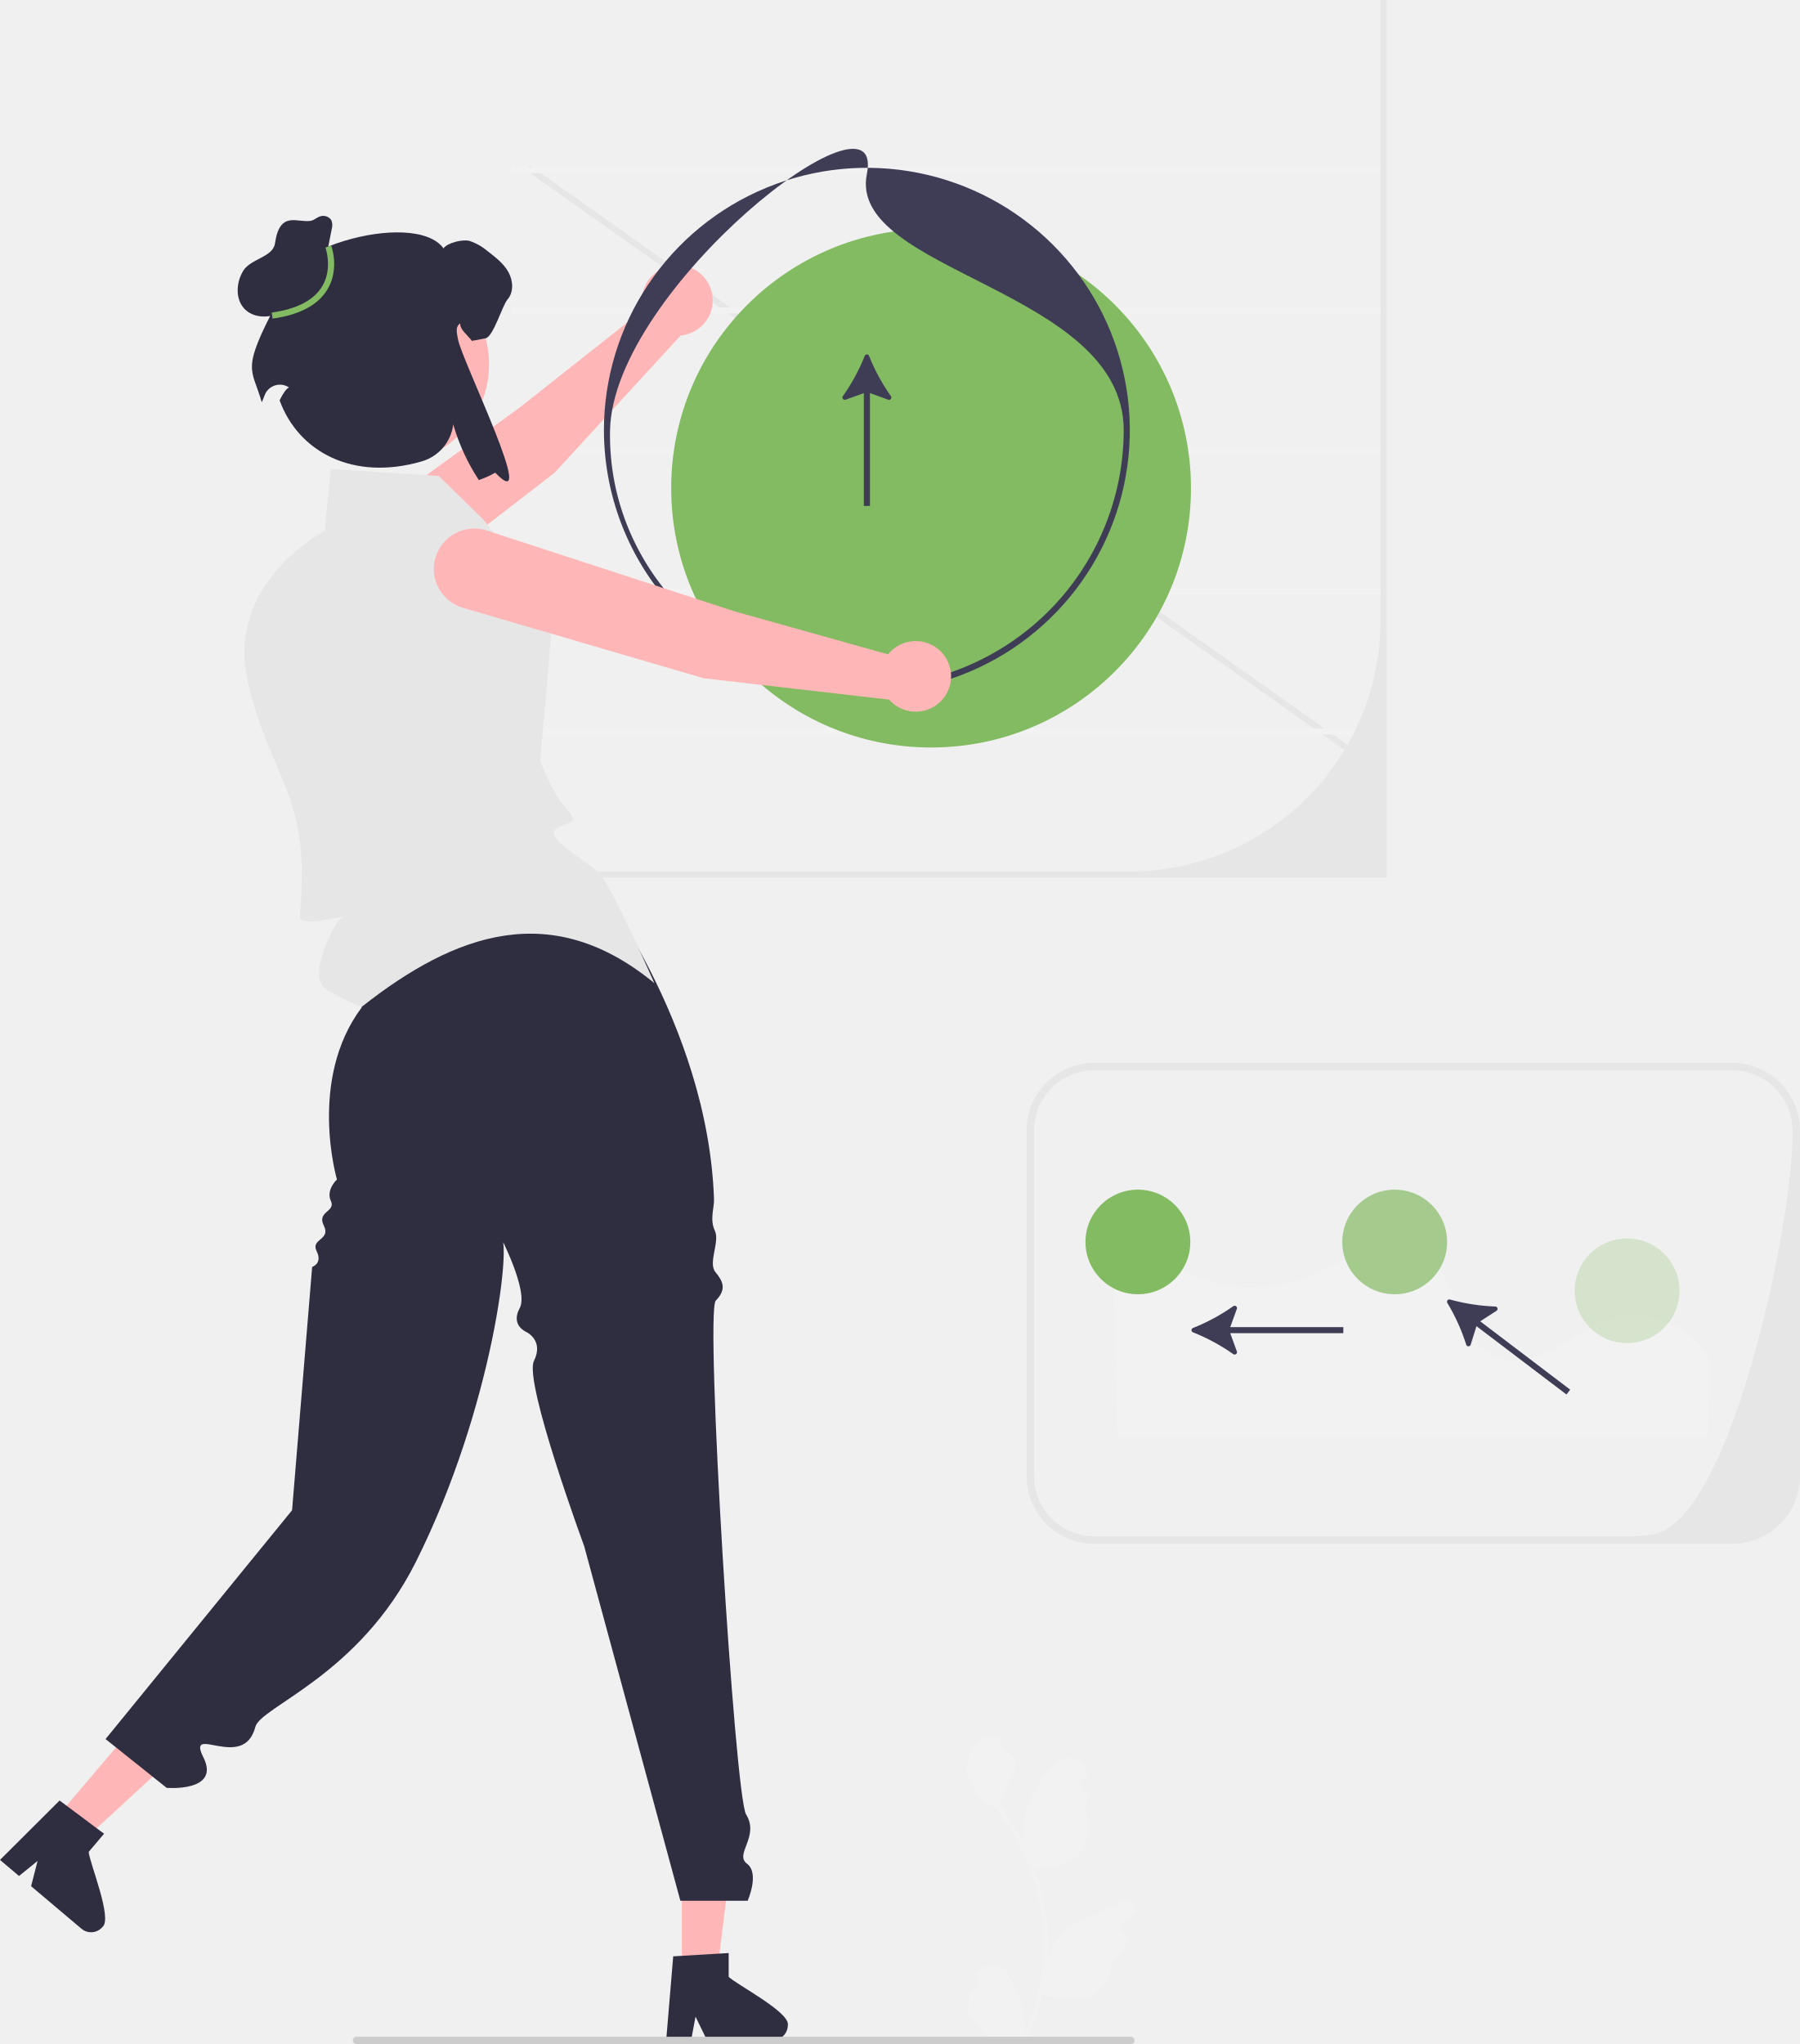
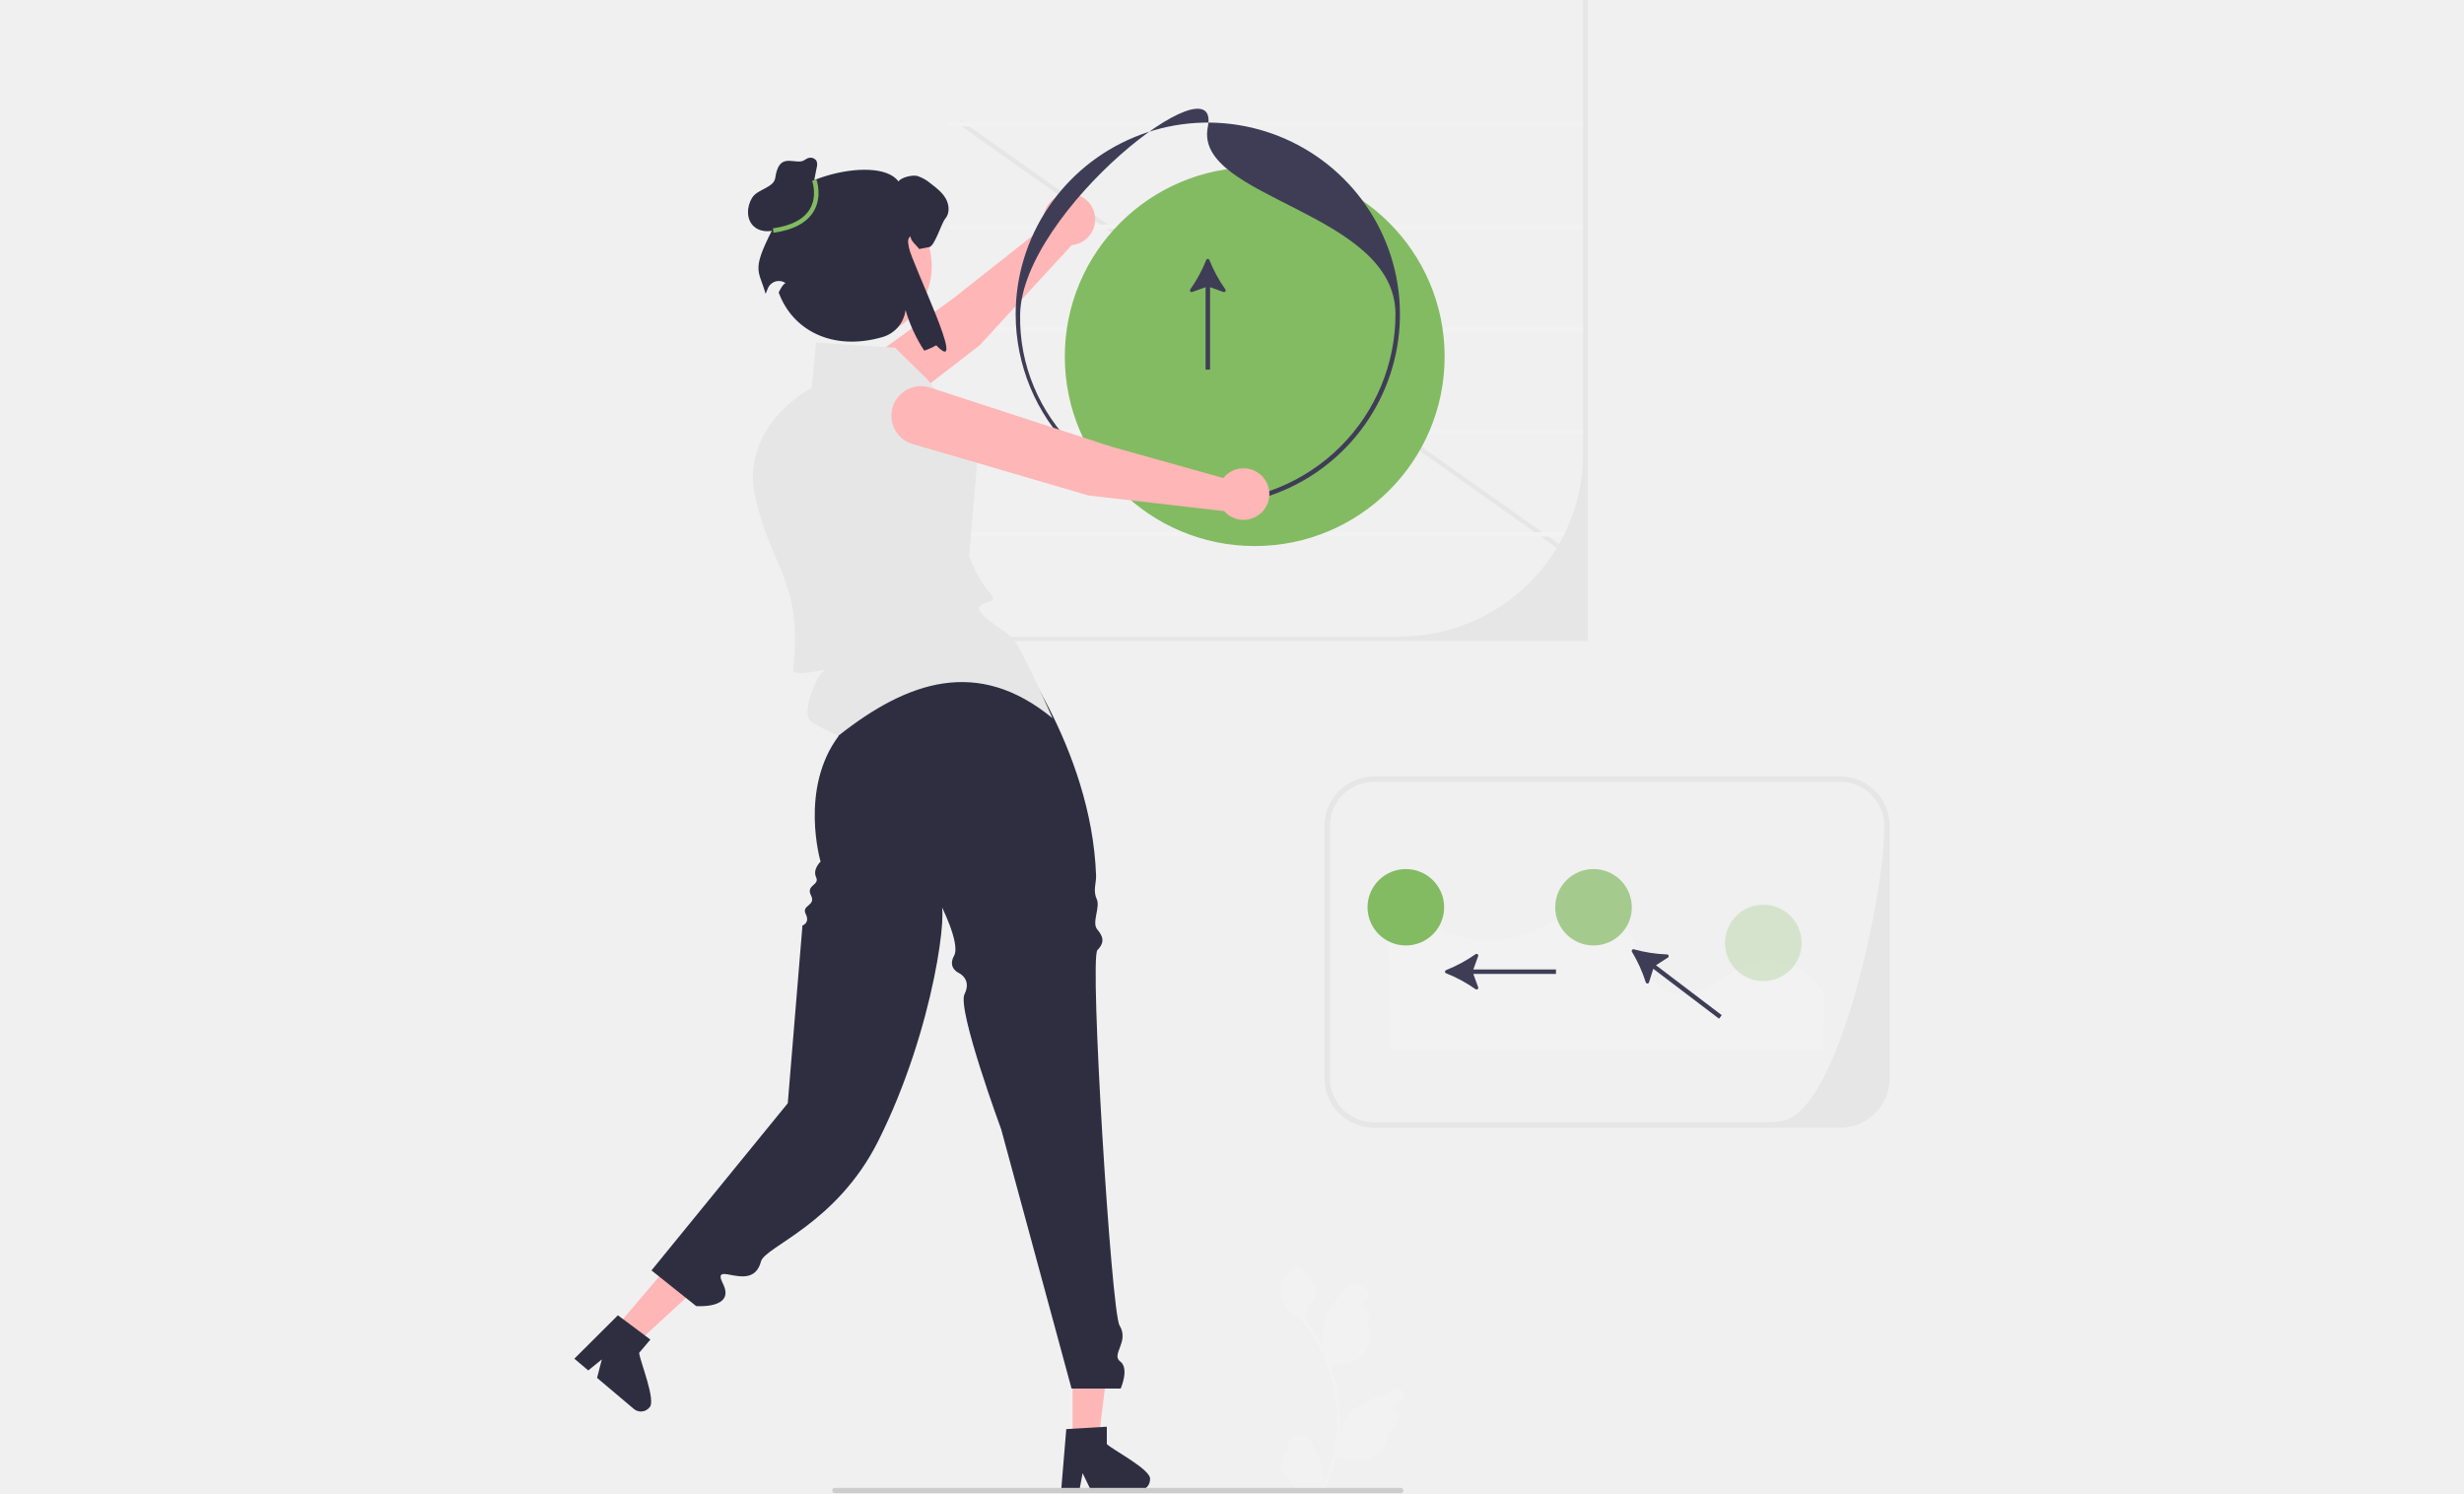
- <svg xmlns="http://www.w3.org/2000/svg" width="495" height="562" viewBox="0 0 495 562" fill="none">
+ <svg xmlns="http://www.w3.org/2000/svg" width="495" height="300" viewBox="0 0 495 562" fill="none">
  <g clip-path="url(#clip0_691_1820)">
    <path d="M145.692 45.454L370.648 204.84L369.675 206.208L144.718 46.822L145.692 45.454Z" fill="#E6E6E6" />
    <path d="M140.606 45.923H380.16V47.6H140.606V45.923Z" fill="#F2F2F2" />
    <path d="M140.606 84.511H380.16V86.189H140.606V84.511Z" fill="#F2F2F2" />
    <path d="M140.606 123.099H380.16V124.777H140.606V123.099Z" fill="#F2F2F2" />
    <path d="M140.606 161.688H380.16V163.365H140.606V161.688Z" fill="#F2F2F2" />
    <path d="M140.606 200.276H380.16V201.954H140.606V200.276Z" fill="#F2F2F2" />
    <path d="M118.95 241.307H381.34V0H379.658V170.613C379.658 188.917 372.37 206.472 359.396 219.415C346.423 232.358 328.827 239.629 310.48 239.629H118.95V241.307Z" fill="#E6E6E6" />
    <path d="M256.052 205.525C216.58 205.525 184.581 173.6 184.581 134.22C184.581 94.84 216.58 62.916 256.052 62.916C295.525 62.916 327.523 94.84 327.523 134.22C327.523 173.6 295.525 205.525 256.052 205.525Z" fill="#83BB62" />
    <path d="M152.495 129.991L97.892 172.147C95.574 173.926 92.647 174.725 89.744 174.37C86.84 174.015 84.193 172.536 82.373 170.251C81.432 169.069 80.742 167.708 80.345 166.251C79.948 164.794 79.852 163.272 80.064 161.777C80.276 160.283 80.791 158.846 81.577 157.557C82.363 156.267 83.405 155.15 84.638 154.275L142.702 112.22L176.904 85.182C176.37 83.262 176.442 81.225 177.11 79.347C177.777 77.47 179.008 75.843 180.635 74.687C182.262 73.532 184.205 72.904 186.202 72.889C188.199 72.874 190.152 73.473 191.796 74.604C193.44 75.735 194.695 77.343 195.391 79.21C196.086 81.078 196.189 83.114 195.685 85.041C195.18 86.969 194.093 88.695 192.571 89.985C191.049 91.275 189.166 92.066 187.178 92.251L152.495 129.991Z" fill="#FFB6B6" />
    <path d="M238.395 190.425C252.697 190.425 266.678 186.194 278.569 178.266C290.461 170.339 299.729 159.072 305.203 145.89C310.676 132.707 312.108 118.201 309.318 104.207C306.527 90.213 299.64 77.358 289.527 67.269C279.414 57.179 266.529 50.308 252.502 47.524C238.475 44.741 223.936 46.169 210.722 51.63C197.509 57.09 186.215 66.337 178.269 78.201C170.324 90.065 166.083 104.013 166.083 118.281C166.104 137.408 173.73 155.746 187.286 169.271C200.843 182.795 219.223 190.403 238.395 190.425ZM238.395 47.816C232.918 74.853 309.025 79.427 309.025 118.281C309.004 136.964 301.556 154.875 288.315 168.085C275.074 181.295 257.121 188.726 238.395 188.747C199.449 188.747 166.956 157.128 167.764 118.281C168.574 79.367 243.871 20.779 238.395 47.816Z" fill="#3F3D56" />
    <path d="M107.247 127.389C92.197 127.389 79.997 115.217 79.997 100.203C79.997 85.188 92.197 73.017 107.247 73.017C122.296 73.017 134.496 85.188 134.496 100.203C134.496 115.217 122.296 127.389 107.247 127.389Z" fill="#FFB6B6" />
    <path d="M187.524 542.649L197.175 542.648L201.766 505.511H187.522L187.524 542.649Z" fill="#FFB6B6" />
    <path d="M216.655 556.854C216.651 557.933 216.22 558.966 215.456 559.729C214.692 560.493 213.658 560.925 212.577 560.932H194.409L193.846 559.768L191.277 554.478L190.281 559.768L190.061 560.932H183.209L183.306 559.76L185.134 537.899L187.524 537.753L197.852 537.142L200.389 536.988V543.515C202.314 545.558 217.422 553.281 216.655 556.854Z" fill="#2F2E41" />
    <path d="M15.137 500.217L22.503 506.438L50.059 481.053L39.187 471.872L15.137 500.217Z" fill="#FFB6B6" />
    <path d="M28.169 529.837C27.467 530.657 26.468 531.167 25.391 531.258C24.314 531.348 23.244 531.011 22.415 530.319L8.549 518.608L8.873 517.357L10.338 511.663L6.153 515.059L5.231 515.805L0.001 511.388L0.834 510.556L16.387 495.05L18.306 496.479L26.584 502.671L28.62 504.188L24.393 509.17C24.539 511.97 31.068 527.604 28.169 529.837Z" fill="#2F2E41" />
    <path d="M266.945 547.163C267.335 547.18 267.722 547.078 268.053 546.869C268.384 546.661 268.642 546.355 268.793 545.995C268.944 545.635 268.98 545.237 268.897 544.856C268.814 544.475 268.615 544.128 268.328 543.863L268.197 543.344C268.214 543.303 268.231 543.261 268.249 543.22C268.642 542.292 269.302 541.501 270.145 540.946C270.988 540.391 271.977 540.097 272.987 540.101C273.996 540.105 274.983 540.406 275.822 540.967C276.66 541.528 277.314 542.324 277.701 543.255C279.247 546.97 281.215 550.691 281.7 554.618C281.913 556.354 281.823 558.114 281.434 559.82C285.065 551.918 286.95 543.329 286.962 534.636C286.963 532.455 286.842 530.275 286.598 528.107C286.398 526.33 286.119 524.565 285.762 522.813C283.816 513.308 279.637 504.399 273.57 496.817C270.633 495.218 268.258 492.76 266.765 489.773C266.224 488.7 265.842 487.554 265.63 486.371C265.961 486.414 266.879 481.381 266.629 481.072C267.091 480.373 267.917 480.025 268.421 479.343C270.929 475.952 274.384 476.544 276.187 481.153C280.04 483.093 280.078 486.311 277.714 489.405C276.209 491.374 276.003 494.038 274.683 496.145C274.819 496.319 274.96 496.487 275.096 496.66C277.578 499.844 279.741 503.263 281.554 506.868C281.113 502.829 281.64 498.744 283.09 494.948C284.56 491.41 287.315 488.43 289.742 485.372C290.383 484.55 291.255 483.937 292.246 483.61C293.237 483.282 294.303 483.255 295.309 483.532C296.316 483.809 297.217 484.377 297.9 485.165C298.583 485.953 299.016 486.925 299.145 487.959C299.15 488.004 299.155 488.049 299.16 488.094C298.8 488.297 298.447 488.512 298.102 488.74C297.668 489.029 297.332 489.442 297.138 489.924C296.943 490.407 296.9 490.937 297.013 491.445C297.125 491.953 297.389 492.415 297.77 492.771C298.15 493.127 298.63 493.36 299.145 493.439L299.198 493.447C299.07 494.743 298.843 496.027 298.519 497.288C301.632 509.298 294.912 513.672 285.317 513.868C285.105 513.976 284.899 514.085 284.687 514.188C286.509 519.339 287.651 524.705 288.086 530.15C288.333 533.362 288.318 536.589 288.043 539.799L288.059 539.686C288.755 536.116 290.663 532.895 293.463 530.567C297.622 527.159 303.497 525.904 307.983 523.164C308.46 522.859 309.014 522.696 309.581 522.695C310.147 522.693 310.702 522.854 311.181 523.157C311.659 523.46 312.04 523.893 312.28 524.405C312.52 524.917 312.607 525.487 312.533 526.048L312.515 526.167C311.846 526.439 311.195 526.752 310.565 527.105C310.204 527.308 309.852 527.523 309.507 527.751C309.073 528.04 308.737 528.453 308.543 528.935C308.348 529.418 308.305 529.948 308.417 530.456C308.53 530.964 308.794 531.426 309.175 531.782C309.555 532.138 310.035 532.37 310.55 532.45L310.603 532.458C310.641 532.463 310.674 532.469 310.711 532.474C309.569 535.196 307.965 537.702 305.97 539.881C304.024 550.364 295.665 551.359 286.723 548.306H286.718C285.737 552.559 284.315 556.699 282.476 560.66H267.324C267.27 560.492 267.221 560.318 267.172 560.15C268.575 560.238 269.983 560.154 271.365 559.901C270.241 558.525 269.116 557.138 267.992 555.761C267.967 555.736 267.944 555.709 267.922 555.68C267.351 554.976 266.776 554.277 266.205 553.573L266.205 553.572C266.175 551.413 266.424 549.258 266.945 547.163Z" fill="#F2F2F2" />
    <path d="M312.008 561.002C312.008 561.133 311.983 561.263 311.932 561.384C311.882 561.506 311.809 561.616 311.716 561.709C311.623 561.801 311.512 561.875 311.391 561.925C311.269 561.975 311.139 562 311.007 562H98.031C97.766 562 97.511 561.895 97.323 561.708C97.136 561.52 97.031 561.267 97.031 561.002C97.031 560.737 97.136 560.483 97.323 560.296C97.511 560.109 97.766 560.003 98.031 560.003H311.007C311.139 560.003 311.269 560.029 311.391 560.079C311.512 560.129 311.623 560.202 311.716 560.295C311.809 560.388 311.882 560.498 311.932 560.619C311.983 560.741 312.008 560.871 312.008 561.002Z" fill="#CCCCCC" />
    <path d="M237.807 97.85C237.855 97.731 237.936 97.63 238.042 97.559C238.147 97.488 238.272 97.45 238.399 97.45C238.526 97.45 238.651 97.488 238.756 97.559C238.862 97.63 238.943 97.732 238.99 97.85C240.554 101.763 242.571 105.48 245.002 108.925C245.083 109.036 245.126 109.17 245.125 109.307C245.124 109.444 245.079 109.578 244.996 109.687C244.913 109.796 244.797 109.876 244.665 109.915C244.533 109.954 244.392 109.949 244.263 109.902L239.24 108.089V139.113H237.558V108.089L232.533 109.902C232.404 109.949 232.263 109.954 232.131 109.915C231.999 109.877 231.883 109.797 231.8 109.687C231.718 109.578 231.672 109.445 231.671 109.307C231.67 109.17 231.713 109.036 231.795 108.926C234.225 105.48 236.243 101.763 237.807 97.85Z" fill="#3F3D56" />
    <path d="M96.509 257.28L162.358 240.281C162.358 240.281 194.674 281.023 196.355 329.678C196.441 332.17 195.124 335.291 196.58 338.357C198.037 341.422 194.635 347.216 196.756 349.772C198.878 352.328 199.846 354.52 196.839 357.618C193.833 360.717 202.082 493.859 205.176 498.866C208.968 505.003 201.878 509.779 205.423 512.424C208.968 515.07 205.604 522.62 205.604 522.62H187.106L160.665 425.149C160.665 425.149 143.999 379.904 146.838 374.182C149.678 368.459 144.672 366.196 144.672 366.196C144.672 366.196 140.347 364.364 142.91 359.701C145.473 355.037 137.497 339.745 137.497 339.745C141.09 339.279 135.774 386.742 114.341 429.489C98.662 460.76 71.698 469.189 70.229 474.804C66.976 487.244 51.145 473.622 55.935 483.192C60.726 492.763 45.845 491.581 45.845 491.581L29.028 478.159L80.32 415.243L85.844 348.34C85.844 348.34 88.783 347.423 87.074 344.003C85.365 340.583 91.071 340.976 89.059 337.005C87.046 333.034 92.412 333.229 90.99 330.195C89.569 327.161 92.664 324.296 92.664 324.296C92.664 324.296 84.572 296.866 99.472 276.991L96.509 257.28Z" fill="#2F2E41" />
    <path d="M179.945 270.311C179.945 270.311 168.174 243.467 164.81 240.111C161.447 236.756 150.107 230.691 152.629 228.174C155.152 225.658 160.164 227.157 155.976 222.632C151.788 218.108 148.568 209.316 148.568 209.316L152.198 167.129L132.858 142.802L120.677 130.865L90.961 128.942L89.298 145.969C89.298 145.969 61.848 160.126 68.139 187.439C74.431 214.752 85.771 218.301 82.408 251.856C82.033 255.593 96.961 250.91 93.771 252.502C92.089 253.34 84.376 268.417 89.421 271.772C92.572 273.843 95.959 275.533 99.511 276.806C125.341 256.452 151.767 247.148 179.945 270.311Z" fill="#E6E6E6" />
    <path d="M193.536 186.489L127.282 167.11C124.478 166.281 122.112 164.385 120.697 161.831C119.281 159.277 118.929 156.27 119.716 153.46C120.123 152.006 120.822 150.65 121.772 149.474C122.721 148.299 123.901 147.328 125.238 146.622C126.576 145.917 128.044 145.49 129.552 145.368C131.061 145.247 132.578 145.433 134.012 145.916L202.215 168.15L244.228 179.918C245.474 178.36 247.169 177.223 249.085 176.661C251.001 176.099 253.043 176.138 254.936 176.774C256.828 177.411 258.478 178.613 259.662 180.217C260.846 181.822 261.506 183.751 261.552 185.743C261.599 187.734 261.029 189.692 259.922 191.35C258.814 193.007 257.222 194.285 255.361 195.008C253.501 195.732 251.462 195.866 249.522 195.394C247.582 194.921 245.835 193.864 244.519 192.366L193.536 186.489Z" fill="#FFB6B6" />
    <path d="M76.409 82.801C72.618 69.011 113.939 57.185 121.969 68.291C123.085 66.712 127.212 65.753 129.105 66.237C130.958 66.851 132.671 67.826 134.144 69.104C136.28 70.741 138.494 72.436 139.805 74.79C141.125 77.134 141.329 80.331 139.552 82.365C138.144 83.983 135.67 92.579 133.554 93.005C132.078 93.305 130.835 93.547 129.767 93.722C128.816 92.337 126.389 90.597 126.564 88.921C125.127 89.87 125.652 91.54 125.942 93.247C126.907 98.931 148.641 142.93 136.193 129.964C134.756 130.78 133.244 131.458 131.678 131.989C128.58 127.266 126.208 122.107 124.639 116.684L124.627 116.786C124.328 119.139 123.339 121.352 121.786 123.148C120.232 124.944 118.183 126.243 115.894 126.883C97.208 132.284 82.093 124.359 76.893 110.068C78.797 106.213 79.626 106.631 79.456 106.517C78.897 106.145 78.261 105.903 77.596 105.809C76.931 105.715 76.253 105.772 75.613 105.976C74.973 106.179 74.387 106.524 73.899 106.984C73.41 107.445 73.032 108.009 72.792 108.635C72.491 109.422 72.218 110.095 71.981 110.601C69.272 100.933 66.05 102.329 76.409 82.801Z" fill="#2F2E41" />
    <path d="M89.302 72.796L91.211 63.06C91.458 62.258 91.438 61.397 91.154 60.606C90.872 60.148 90.457 59.788 89.963 59.572C89.47 59.356 88.922 59.297 88.394 59.401C87.331 59.554 86.536 60.522 85.479 60.709C81.802 61.357 76.942 57.734 75.624 66.9C75.075 70.722 68.962 71.126 66.921 74.406C64.88 77.685 64.629 82.42 67.415 85.099C69.64 87.239 73.213 87.486 76.103 86.393C78.993 85.3 81.312 83.092 83.338 80.763C85.364 78.435 87.199 75.915 89.535 73.897" fill="#2F2E41" />
    <path d="M74.953 87.603C82.409 86.564 87.491 83.859 90.059 79.562C93.419 73.939 91.168 67.747 91.071 67.486L89.495 68.07C89.516 68.127 91.557 73.796 88.605 78.718C86.309 82.547 81.637 84.978 74.72 85.942L74.953 87.603Z" fill="#83BB62" />
    <path d="M470.484 374.418C465.844 364.81 453.803 359.459 443.54 362.443C437.758 364.124 432.908 367.986 427.592 370.808C422.275 373.631 415.68 375.384 410.332 372.621C401.139 367.872 401.7 353.694 393.704 347.134C388.382 342.768 380.574 342.972 373.996 345.019C367.419 347.066 361.404 350.68 354.783 352.585C348.587 354.304 342.065 354.503 335.775 353.165C329.484 351.826 323.611 348.99 318.657 344.897C318.559 344.815 318.463 344.732 318.368 344.648C317.292 343.694 315.961 343.075 314.537 342.866C313.114 342.658 311.66 342.87 310.356 343.475C309.051 344.081 307.952 345.054 307.195 346.274C306.438 347.495 306.055 348.91 306.094 350.345L307.334 395.303H469.616L470.484 374.418Z" fill="#F2F2F2" />
    <path d="M328.061 366.317C327.943 366.27 327.841 366.188 327.77 366.083C327.699 365.978 327.66 365.854 327.66 365.727C327.66 365.6 327.699 365.475 327.77 365.37C327.842 365.265 327.943 365.184 328.061 365.136C331.984 363.577 335.71 361.564 339.163 359.139C339.274 359.058 339.408 359.015 339.546 359.016C339.683 359.017 339.817 359.062 339.927 359.145C340.036 359.228 340.116 359.343 340.155 359.475C340.194 359.607 340.189 359.747 340.142 359.876L338.324 364.888H369.422V366.565H338.324L340.142 371.579C340.189 371.708 340.194 371.848 340.155 371.98C340.117 372.111 340.036 372.227 339.927 372.31C339.817 372.392 339.683 372.437 339.546 372.438C339.409 372.44 339.274 372.396 339.163 372.316C335.71 369.891 331.984 367.877 328.061 366.317Z" fill="#3F3D56" />
    <path d="M398.023 358.236C397.958 358.127 397.927 358.001 397.933 357.874C397.94 357.747 397.985 357.625 398.063 357.524C398.14 357.423 398.246 357.347 398.366 357.307C398.487 357.266 398.617 357.263 398.74 357.297C402.808 358.425 406.995 359.074 411.215 359.23C411.353 359.233 411.486 359.279 411.594 359.363C411.703 359.447 411.782 359.564 411.819 359.696C411.856 359.828 411.85 359.968 411.801 360.096C411.752 360.224 411.663 360.333 411.547 360.407L407.059 363.298L431.809 382.083L430.79 383.418L406.041 364.633L404.445 369.722C404.404 369.853 404.323 369.967 404.212 370.049C404.101 370.13 403.967 370.174 403.83 370.173C403.692 370.172 403.559 370.128 403.449 370.046C403.339 369.963 403.258 369.848 403.219 369.717C401.942 365.701 400.198 361.848 398.023 358.236Z" fill="#3F3D56" />
    <path d="M300.943 292.224H476.367C481.306 292.228 486.042 294.186 489.536 297.67C493.029 301.153 494.994 305.878 495 310.805V405.875C494.995 410.804 493.031 415.531 489.538 419.017C486.044 422.504 481.308 424.466 476.367 424.473H300.943C296.001 424.467 291.264 422.506 287.771 419.019C284.277 415.532 282.313 410.805 282.31 405.875V310.805C282.314 305.877 284.279 301.152 287.772 297.668C291.266 294.184 296.003 292.226 300.943 292.224ZM284.361 405.875C284.363 410.262 286.111 414.469 289.22 417.571C292.329 420.673 296.546 422.416 300.943 422.418H447.753C449.77 422.419 451.784 422.285 453.782 422.015H453.79C453.942 421.998 454.102 421.973 454.253 421.948C476.14 418.819 492.948 335.435 492.948 312.735V310.805C492.941 306.421 491.191 302.219 488.083 299.119C484.975 296.02 480.761 294.277 476.367 294.271H300.943C296.548 294.275 292.334 296.018 289.226 299.118C286.117 302.217 284.368 306.421 284.361 310.805V405.875Z" fill="#E6E6E6" />
    <path d="M312.925 355.857C304.965 355.857 298.511 349.419 298.511 341.477C298.511 333.534 304.965 327.096 312.925 327.096C320.886 327.096 327.34 333.534 327.34 341.477C327.34 349.419 320.886 355.857 312.925 355.857Z" fill="#83BB62" />
    <path opacity="0.7" d="M383.554 355.857C375.594 355.857 369.14 349.419 369.14 341.477C369.14 333.534 375.594 327.096 383.554 327.096C391.515 327.096 397.969 333.534 397.969 341.477C397.969 349.419 391.515 355.857 383.554 355.857Z" fill="#83BB62" />
    <path opacity="0.25" d="M447.461 369.279C439.5 369.279 433.046 362.841 433.046 354.899C433.046 346.956 439.5 340.518 447.461 340.518C455.421 340.518 461.875 346.956 461.875 354.899C461.875 362.841 455.421 369.279 447.461 369.279Z" fill="#83BB62" />
  </g>
  <defs>
    <clipPath id="clip0_691_1820">
      <rect width="495" height="562" fill="white" transform="matrix(-1 0 0 1 495 0)" />
    </clipPath>
  </defs>
</svg>
